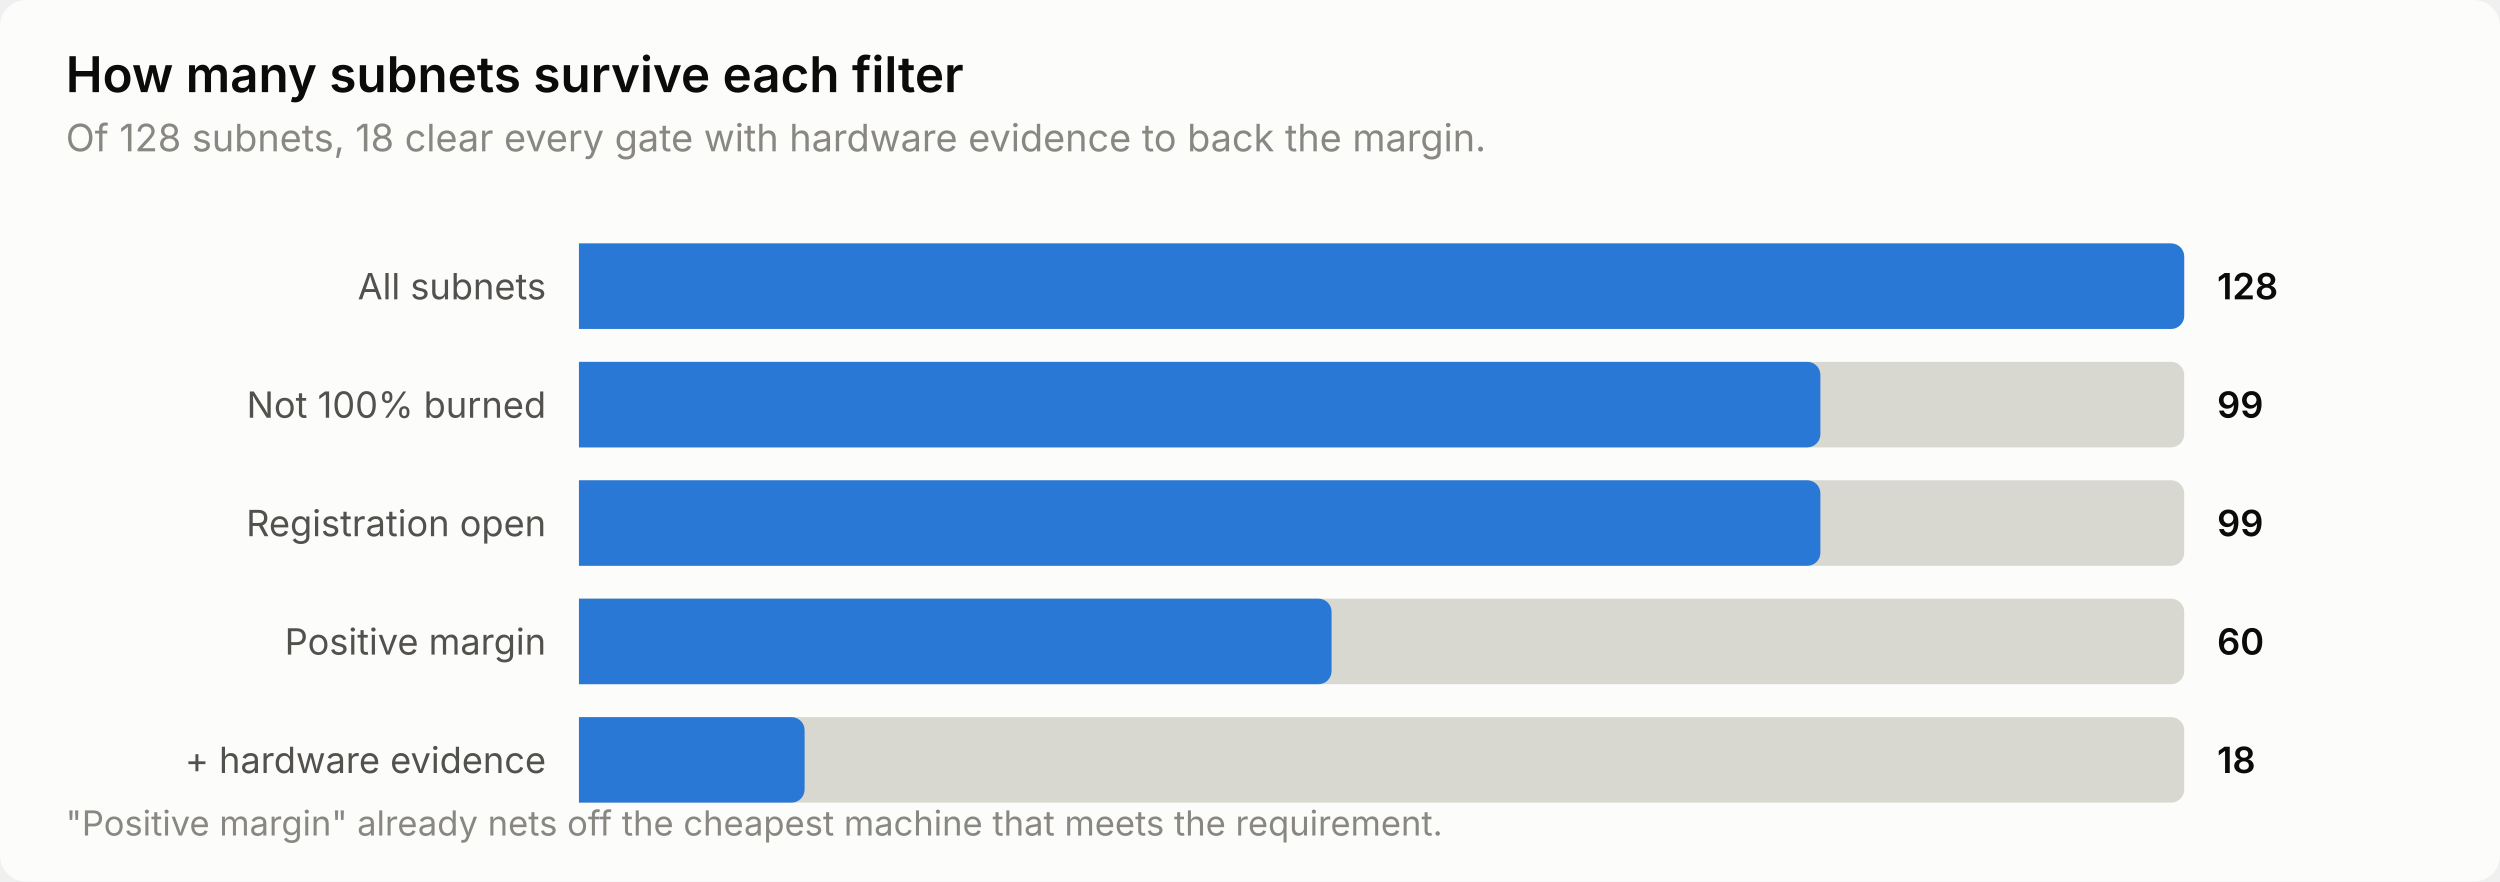
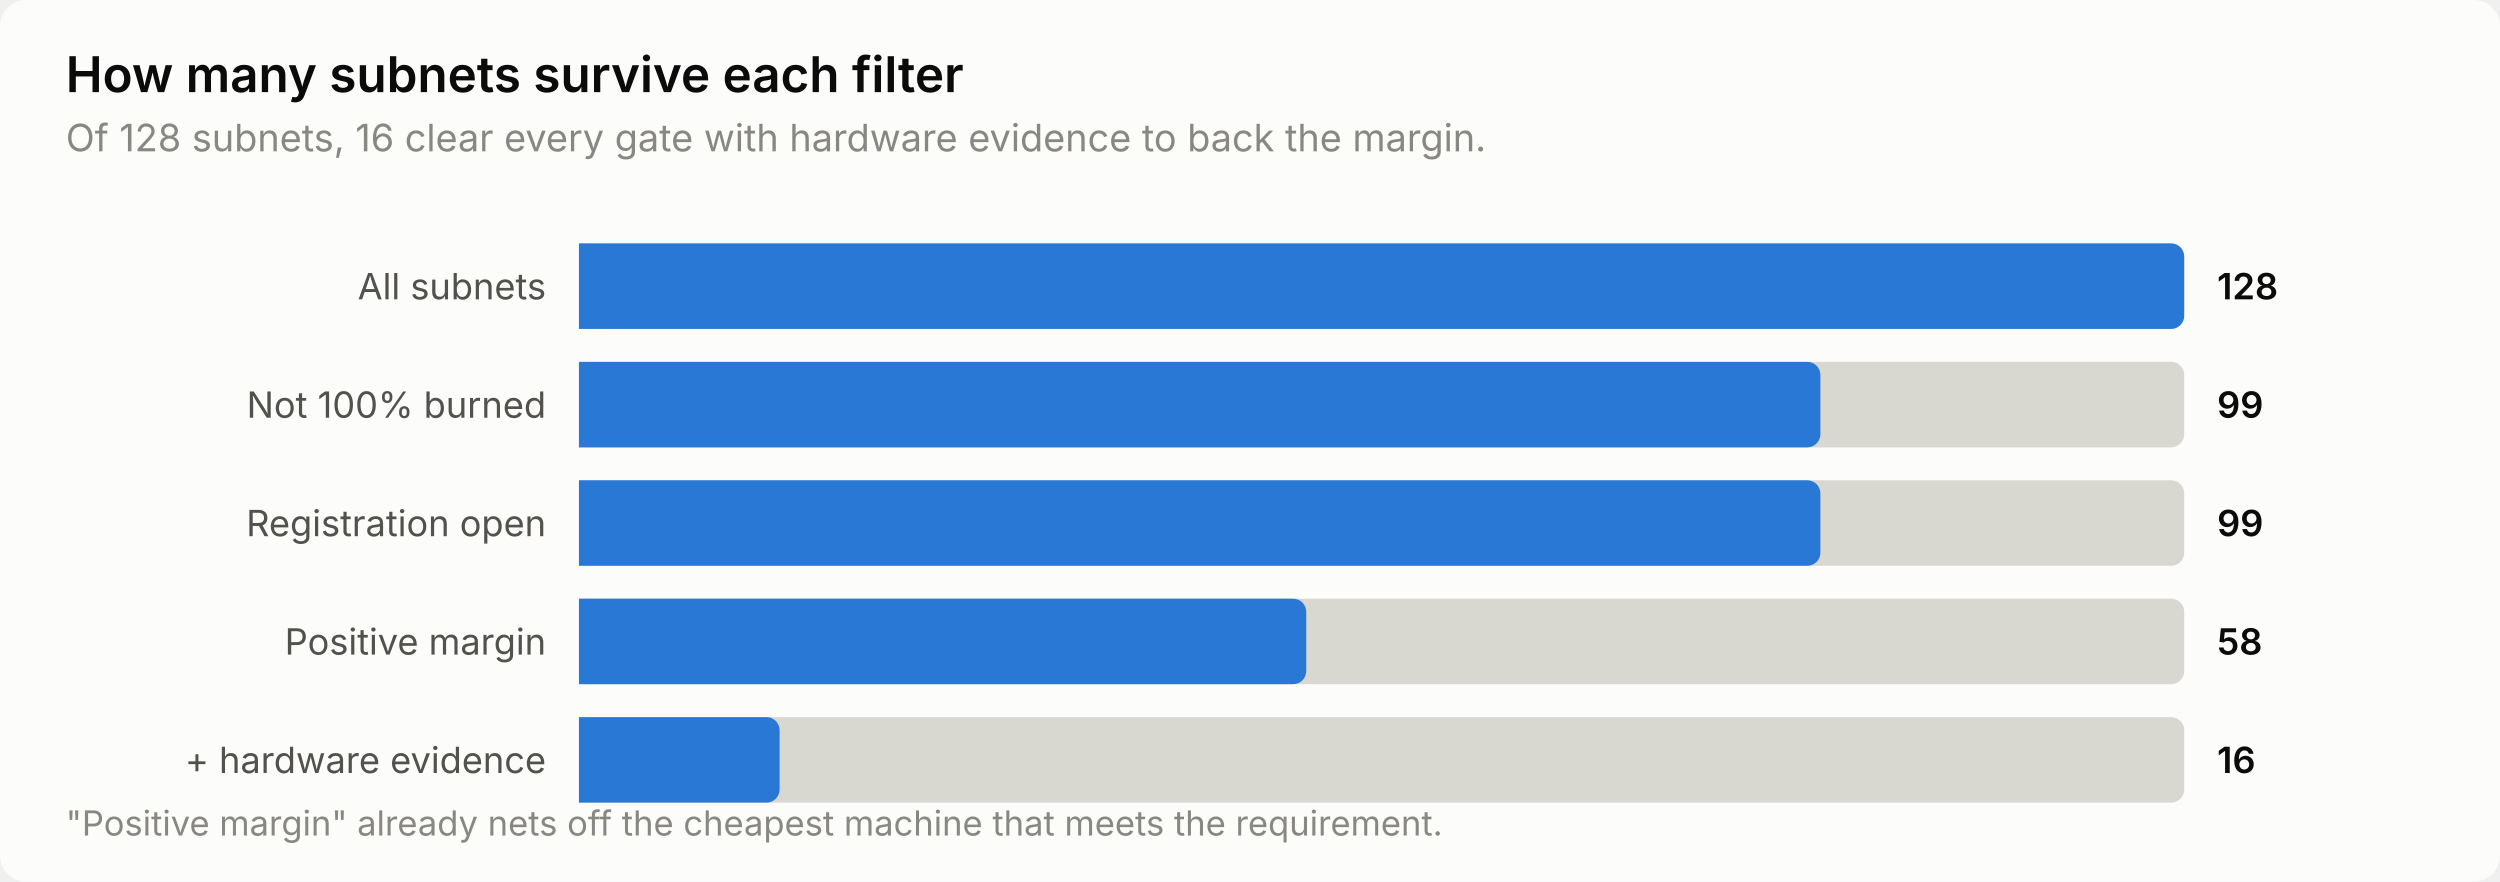
<svg xmlns="http://www.w3.org/2000/svg" width="760" height="268" viewBox="0 0 760 268" role="img" aria-label="How many subnets survive each filter">
  <style>
    text { font-family: system-ui, -apple-system, 'Segoe UI', sans-serif; }
    .t-title { font-size: 15px; font-weight: 600; }
    .t-sub { font-size: 11.5px; }
    .t-lab { font-size: 11px; }
    .t-val { font-size: 11px; font-weight: 600; font-variant-numeric: tabular-nums; }
    .t-tick { font-size: 10.5px; font-variant-numeric: tabular-nums; }

    .surface { fill: #fcfcfb; }
    .ink { fill: #0b0b0b; }
    .ink2 { fill: #52514e; }
    .muted { fill: #898781; }
    .grid { stroke: #e1e0d9; }
    .axis { stroke: #c3c2b7; }
    .accent { fill: #2a78d6; }
    .critical { fill: #d03b3b; }
    .deemph { fill: #d8d7d0; }

    @media (prefers-color-scheme: dark) {
      .surface { fill: #1a1a19; }
      .ink { fill: #ffffff; }
      .ink2 { fill: #c3c2b7; }
      .muted { fill: #898781; }
      .grid { stroke: #2c2c2a; }
      .axis { stroke: #383835; }
      .accent { fill: #3987e5; }
      .deemph { fill: #3a3a37; }
    }
</style>
  <rect class="surface" width="760" height="268" rx="8" />
  <text class="ink t-title" x="20" y="28">How many subnets survive each filter</text>
-   <text class="muted t-sub" x="20" y="46">Of 128 subnets, 18 clear every gate with hardware evidence to back the margin.</text>
+   <text class="muted t-sub" x="20" y="46">Of 128 subnets, 16 clear every gate with hardware evidence to back the margin.</text>
  <text class="ink2 t-lab" x="166" y="91" text-anchor="end">All subnets</text>
  <path class="deemph" d="M176.0,74.0 H660.0 a4.0,4.0 0 0 1 4.0,4.0 V96.0 a4.0,4.0 0 0 1 -4.0,4.0 H176.0 Z" />
  <path class="accent" d="M176.0,74.0 H660.0 a4.0,4.0 0 0 1 4.0,4.0 V96.0 a4.0,4.0 0 0 1 -4.0,4.0 H176.0 Z" />
  <text class="ink t-val" x="674" y="91">128</text>
  <text class="ink2 t-lab" x="166" y="127" text-anchor="end">Not 100% burned</text>
  <path class="deemph" d="M176.0,110.0 H660.0 a4.0,4.0 0 0 1 4.0,4.0 V132.0 a4.0,4.0 0 0 1 -4.0,4.0 H176.0 Z" />
  <path class="accent" d="M176.0,110.0 H549.4 a4.0,4.0 0 0 1 4.0,4.0 V132.0 a4.0,4.0 0 0 1 -4.0,4.0 H176.0 Z" />
  <text class="ink t-val" x="674" y="127">99</text>
  <text class="ink2 t-lab" x="166" y="163" text-anchor="end">Registration open</text>
  <path class="deemph" d="M176.0,146.0 H660.0 a4.0,4.0 0 0 1 4.0,4.0 V168.0 a4.0,4.0 0 0 1 -4.0,4.0 H176.0 Z" />
  <path class="accent" d="M176.0,146.0 H549.4 a4.0,4.0 0 0 1 4.0,4.0 V168.0 a4.0,4.0 0 0 1 -4.0,4.0 H176.0 Z" />
  <text class="ink t-val" x="674" y="163">99</text>
  <text class="ink2 t-lab" x="166" y="199" text-anchor="end">Positive margin</text>
  <path class="deemph" d="M176.0,182.0 H660.0 a4.0,4.0 0 0 1 4.0,4.0 V204.0 a4.0,4.0 0 0 1 -4.0,4.0 H176.0 Z" />
-   <path class="accent" d="M176.0,182.0 H400.8 a4.0,4.0 0 0 1 4.0,4.0 V204.0 a4.0,4.0 0 0 1 -4.0,4.0 H176.0 Z" />
-   <text class="ink t-val" x="674" y="199">60</text>
+   <path class="accent" d="M176.0,182.0 H393.1 a4.0,4.0 0 0 1 4.0,4.0 V204.0 a4.0,4.0 0 0 1 -4.0,4.0 H176.0 Z" />
+   <text class="ink t-val" x="674" y="199">58</text>
  <text class="ink2 t-lab" x="166" y="235" text-anchor="end">+ hardware evidence</text>
  <path class="deemph" d="M176.0,218.0 H660.0 a4.0,4.0 0 0 1 4.0,4.0 V240.0 a4.0,4.0 0 0 1 -4.0,4.0 H176.0 Z" />
-   <path class="accent" d="M176.0,218.0 H240.6 a4.0,4.0 0 0 1 4.0,4.0 V240.0 a4.0,4.0 0 0 1 -4.0,4.0 H176.0 Z" />
-   <text class="ink t-val" x="674" y="235">18</text>
+   <path class="accent" d="M176.0,218.0 H233.0 a4.0,4.0 0 0 1 4.0,4.0 V240.0 a4.0,4.0 0 0 1 -4.0,4.0 H176.0 Z" />
+   <text class="ink t-val" x="674" y="235">16</text>
  <text class="muted t-tick" x="20" y="254">"Positive margin" already nets off the cheapest machine that meets the requirement.</text>
</svg>
